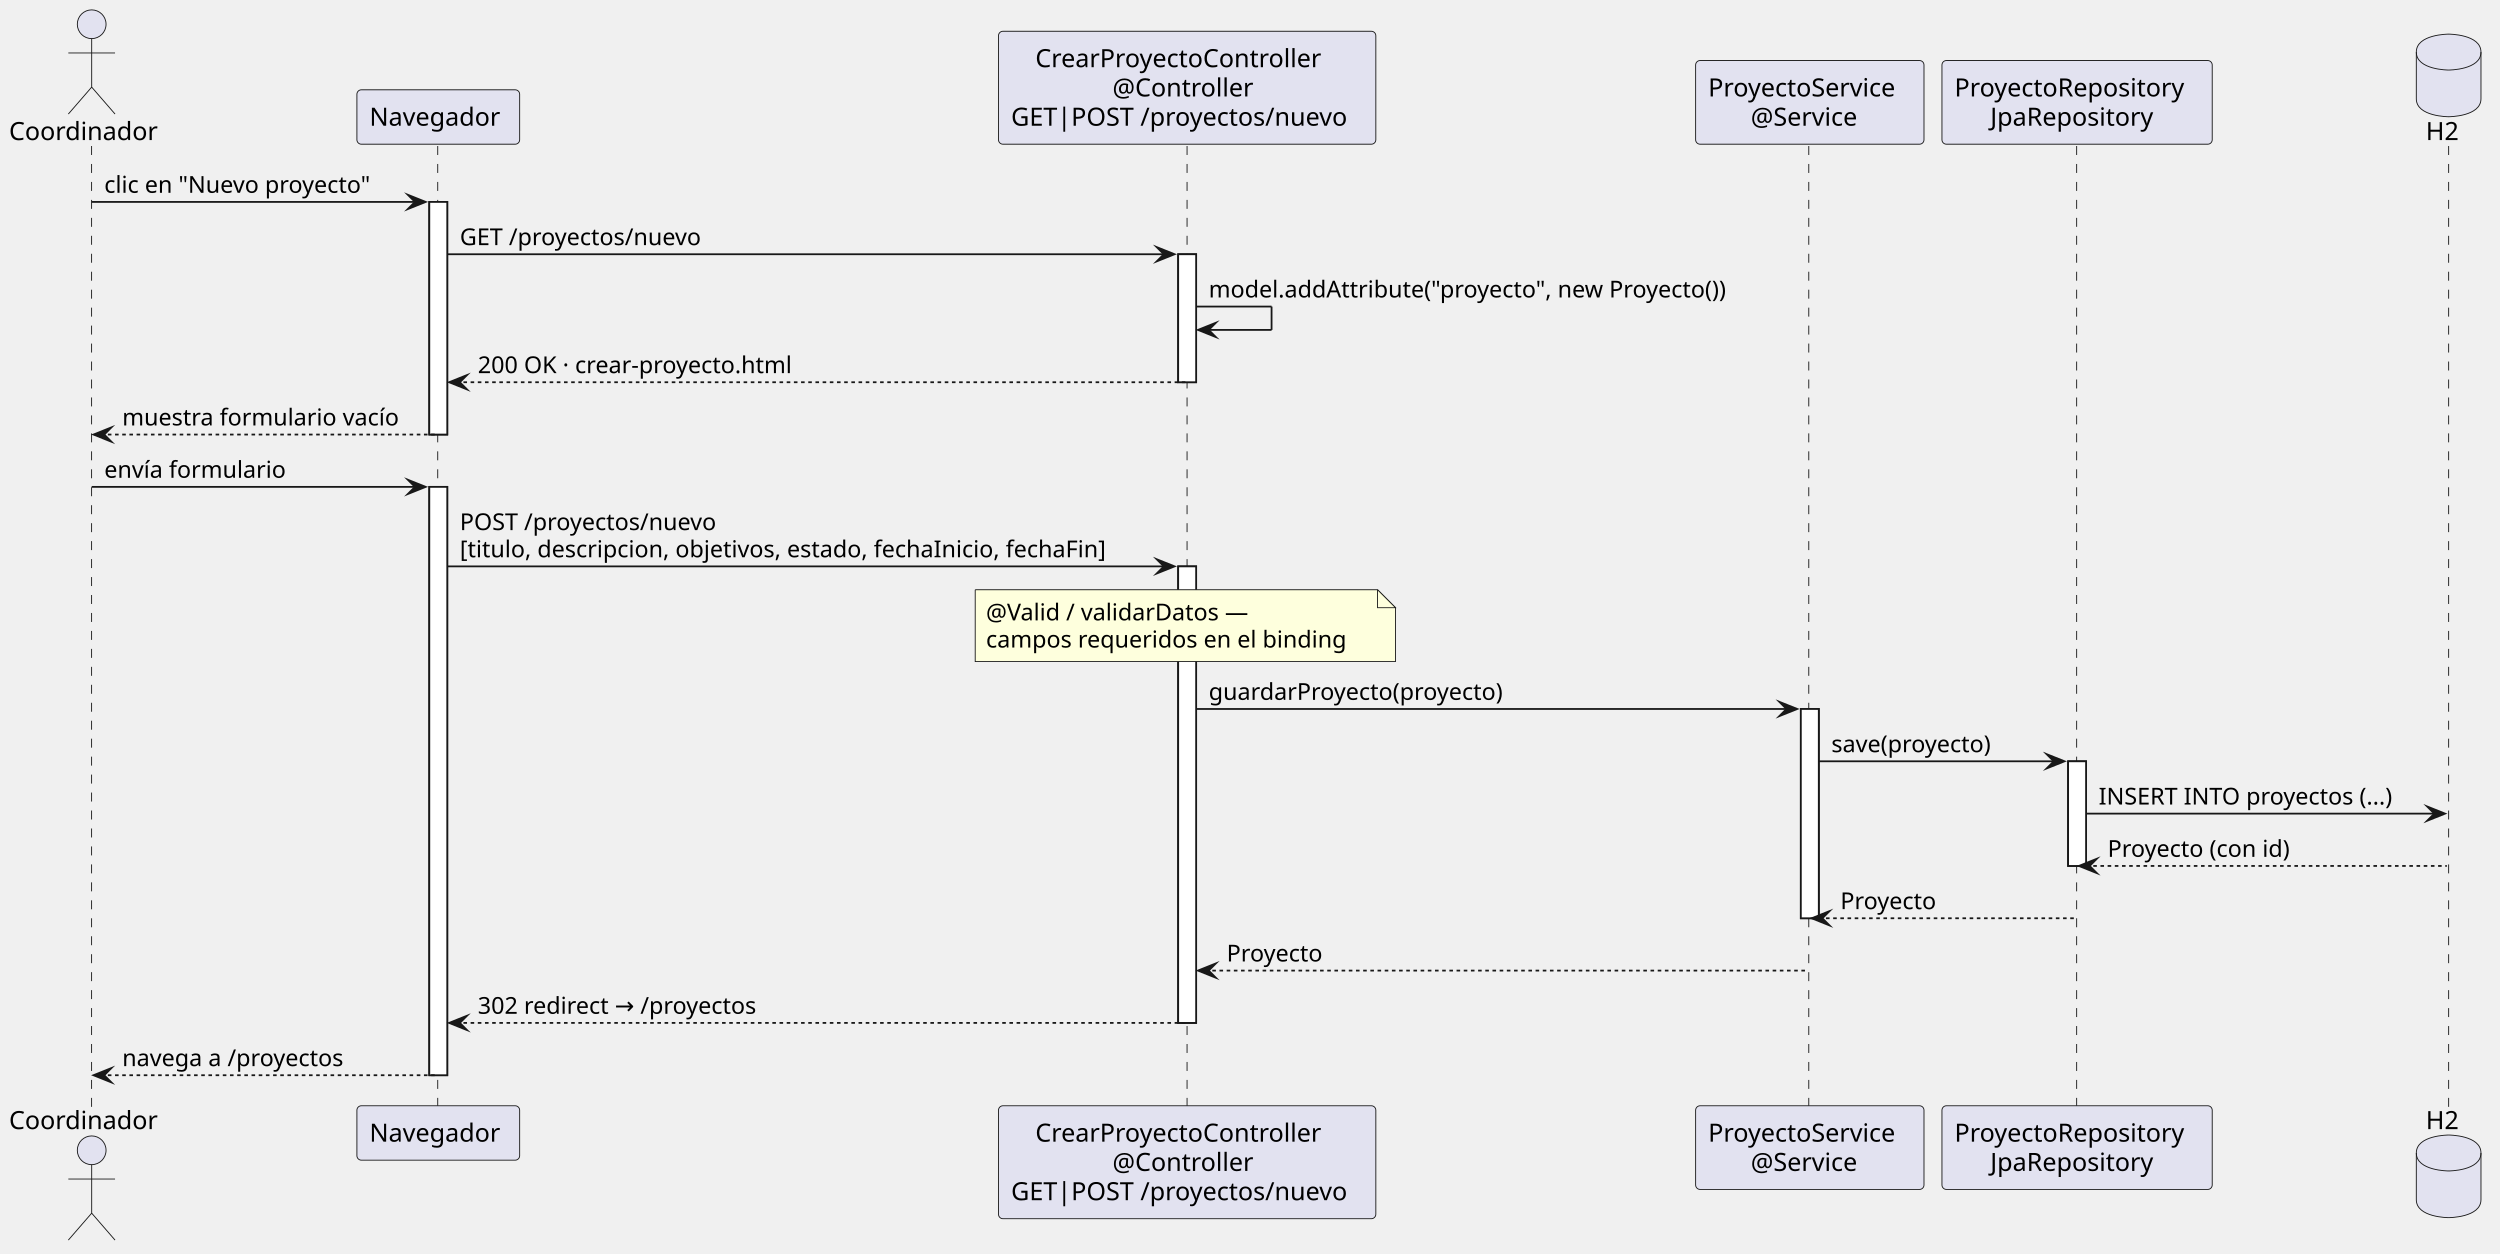
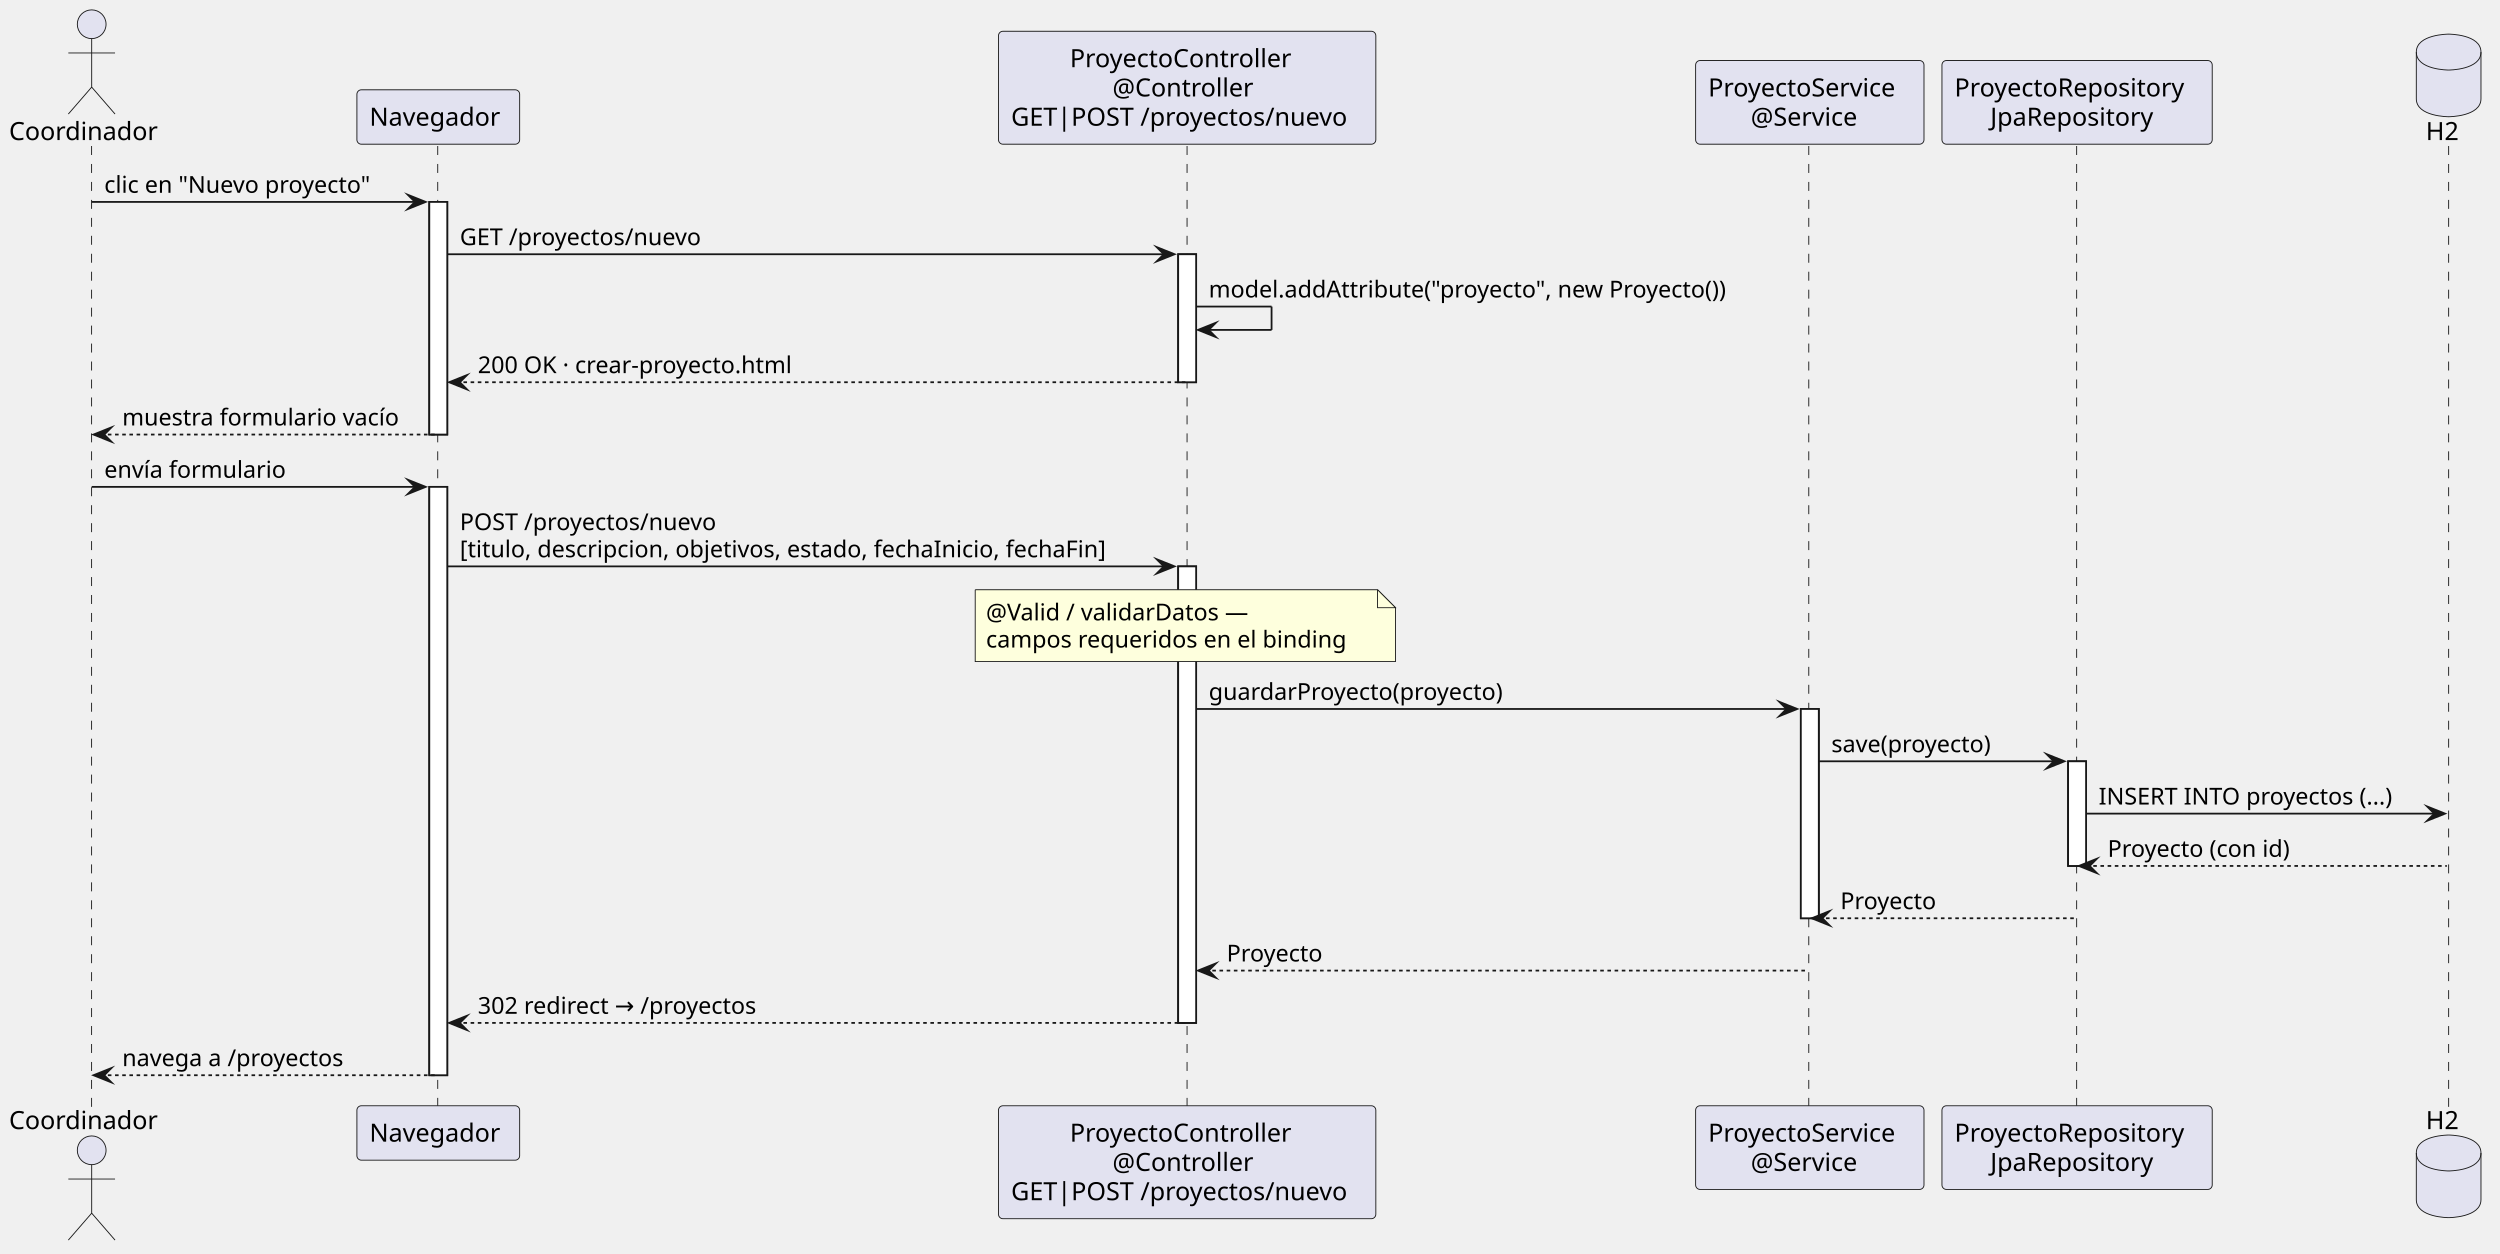
<svg xmlns="http://www.w3.org/2000/svg" contentStyleType="text/css" data-diagram-type="SEQUENCE" height="698px" preserveAspectRatio="none" style="width:1392px;height:698px;background:#FFFFFF;" version="1.1" viewBox="0 0 1392 698" width="1392px" zoomAndPan="magnify">
  <defs />
  <g>
    <g>
      <rect fill="#FFFFFF" height="129.531" style="stroke:#181818;stroke-width:1;" width="10" x="239.035" y="112.43" />
    </g>
    <g>
      <rect fill="#FFFFFF" height="327.594" style="stroke:#181818;stroke-width:1;" width="10" x="239.035" y="271.094" />
    </g>
    <g>
      <rect fill="#FFFFFF" height="71.266" style="stroke:#181818;stroke-width:1;" width="10" x="656.01" y="141.562" />
    </g>
    <g>
      <rect fill="#FFFFFF" height="254.195" style="stroke:#181818;stroke-width:1;" width="10" x="656.01" y="315.359" />
    </g>
    <g>
      <rect fill="#FFFFFF" height="116.531" style="stroke:#181818;stroke-width:1;" width="10" x="1002.702" y="394.758" />
    </g>
    <g>
      <rect fill="#FFFFFF" height="58.266" style="stroke:#181818;stroke-width:1;" width="10" x="1151.523" y="423.891" />
    </g>
    <g class="participant-lifeline" data-entity-uid="part1" data-qualified-name="Coord" data-source-line="3" id="part1-lifeline">
      <g>
        <rect fill="#000000" fill-opacity="0" height="535.391" width="8" x="47.049" y="81.297" />
        <line style="stroke:#181818;stroke-width:0.5;stroke-dasharray:5,5;" x1="51" x2="51" y1="81.297" y2="616.688" />
      </g>
    </g>
    <g class="participant-lifeline" data-entity-uid="part2" data-qualified-name="Nav" data-source-line="4" id="part2-lifeline">
      <g>
        <rect fill="#000000" fill-opacity="0" height="535.391" width="8" x="240.035" y="81.297" />
        <line style="stroke:#181818;stroke-width:0.5;stroke-dasharray:5,5;" x1="243.723" x2="243.723" y1="81.297" y2="616.688" />
      </g>
    </g>
    <g class="participant-lifeline" data-entity-uid="part3" data-qualified-name="Ctrl" data-source-line="5" id="part3-lifeline">
      <g>
        <rect fill="#000000" fill-opacity="0" height="535.391" width="8" x="657.01" y="81.297" />
        <line style="stroke:#181818;stroke-width:0.5;stroke-dasharray:5,5;" x1="660.955" x2="660.955" y1="81.297" y2="616.688" />
      </g>
    </g>
    <g class="participant-lifeline" data-entity-uid="part4" data-qualified-name="Service" data-source-line="6" id="part4-lifeline">
      <g>
        <rect fill="#000000" fill-opacity="0" height="535.391" width="8" x="1003.702" y="81.297" />
        <line style="stroke:#181818;stroke-width:0.5;stroke-dasharray:5,5;" x1="1007.124" x2="1007.124" y1="81.297" y2="616.688" />
      </g>
    </g>
    <g class="participant-lifeline" data-entity-uid="part5" data-qualified-name="Repo" data-source-line="7" id="part5-lifeline">
      <g>
        <rect fill="#000000" fill-opacity="0" height="535.391" width="8" x="1152.523" y="81.297" />
        <line style="stroke:#181818;stroke-width:0.5;stroke-dasharray:5,5;" x1="1156.279" x2="1156.279" y1="81.297" y2="616.688" />
      </g>
    </g>
    <g class="participant-lifeline" data-entity-uid="part6" data-qualified-name="DB" data-source-line="8" id="part6-lifeline">
      <g>
        <rect fill="#000000" fill-opacity="0" height="535.391" width="8" x="1359.403" y="81.297" />
        <line style="stroke:#181818;stroke-width:0.5;stroke-dasharray:5,5;" x1="1363.403" x2="1363.403" y1="81.297" y2="616.688" />
      </g>
    </g>
    <g class="participant participant-head" data-entity-uid="part1" data-qualified-name="Coord" data-source-line="3" id="part1-head">
      <text fill="#000000" font-family="sans-serif" font-size="14" lengthAdjust="spacing" textLength="86.099" x="5" y="77.995">Coordinador</text>
      <ellipse cx="51.049" cy="13.5" fill="#E2E2F0" rx="8" ry="8" style="stroke:#181818;stroke-width:0.5;" />
      <path d="M51.049,21.5 L51.049,48.5 M38.049,29.5 L64.049,29.5 M51.049,48.5 L38.049,63.5 M51.049,48.5 L64.049,63.5" fill="none" style="stroke:#181818;stroke-width:0.5;" />
    </g>
    <g class="participant participant-tail" data-entity-uid="part1" data-qualified-name="Coord" data-source-line="3" id="part1-tail">
      <text fill="#000000" font-family="sans-serif" font-size="14" lengthAdjust="spacing" textLength="86.099" x="5" y="628.683">Coordinador</text>
      <ellipse cx="51.049" cy="640.484" fill="#E2E2F0" rx="8" ry="8" style="stroke:#181818;stroke-width:0.5;" />
      <path d="M51.049,648.484 L51.049,675.484 M38.049,656.484 L64.049,656.484 M51.049,675.484 L38.049,690.484 M51.049,675.484 L64.049,690.484" fill="none" style="stroke:#181818;stroke-width:0.5;" />
    </g>
    <g class="participant participant-head" data-entity-uid="part2" data-qualified-name="Nav" data-source-line="4" id="part2-head">
      <rect fill="#E2E2F0" height="30.297" rx="2.5" ry="2.5" style="stroke:#181818;stroke-width:0.5;" width="90.624" x="198.723" y="50" />
      <text fill="#000000" font-family="sans-serif" font-size="14" lengthAdjust="spacing" textLength="76.624" x="205.723" y="69.995">Navegador</text>
    </g>
    <g class="participant participant-tail" data-entity-uid="part2" data-qualified-name="Nav" data-source-line="4" id="part2-tail">
      <rect fill="#E2E2F0" height="30.297" rx="2.5" ry="2.5" style="stroke:#181818;stroke-width:0.5;" width="90.624" x="198.723" y="615.688" />
      <text fill="#000000" font-family="sans-serif" font-size="14" lengthAdjust="spacing" textLength="76.624" x="205.723" y="635.683">Navegador</text>
    </g>
    <g class="participant participant-head" data-entity-uid="part3" data-qualified-name="Ctrl" data-source-line="5" id="part3-head">
      <rect fill="#E2E2F0" height="62.891" rx="2.5" ry="2.5" style="stroke:#181818;stroke-width:0.5;" width="210.109" x="555.955" y="17.406" />
-       <text fill="#000000" font-family="sans-serif" font-size="14" lengthAdjust="spacing" textLength="169.066" x="576.477" y="37.401">CrearProyectoController</text>
+       <text fill="#000000" font-family="sans-serif" font-size="14" lengthAdjust="spacing" textLength="130.587" x="595.716" y="37.401">ProyectoController</text>
      <text fill="#000000" font-family="sans-serif" font-size="14" lengthAdjust="spacing" textLength="83.173" x="619.423" y="53.698">@Controller</text>
      <text fill="#000000" font-family="sans-serif" font-size="14" lengthAdjust="spacing" textLength="196.109" x="562.955" y="69.995">GET|POST /proyectos/nuevo</text>
    </g>
    <g class="participant participant-tail" data-entity-uid="part3" data-qualified-name="Ctrl" data-source-line="5" id="part3-tail">
      <rect fill="#E2E2F0" height="62.891" rx="2.5" ry="2.5" style="stroke:#181818;stroke-width:0.5;" width="210.109" x="555.955" y="615.688" />
-       <text fill="#000000" font-family="sans-serif" font-size="14" lengthAdjust="spacing" textLength="169.066" x="576.477" y="635.683">CrearProyectoController</text>
+       <text fill="#000000" font-family="sans-serif" font-size="14" lengthAdjust="spacing" textLength="130.587" x="595.716" y="635.683">ProyectoController</text>
      <text fill="#000000" font-family="sans-serif" font-size="14" lengthAdjust="spacing" textLength="83.173" x="619.423" y="651.98">@Controller</text>
      <text fill="#000000" font-family="sans-serif" font-size="14" lengthAdjust="spacing" textLength="196.109" x="562.955" y="668.276">GET|POST /proyectos/nuevo</text>
    </g>
    <g class="participant participant-head" data-entity-uid="part4" data-qualified-name="Service" data-source-line="6" id="part4-head">
      <rect fill="#E2E2F0" height="46.594" rx="2.5" ry="2.5" style="stroke:#181818;stroke-width:0.5;" width="127.155" x="944.124" y="33.703" />
      <text fill="#000000" font-family="sans-serif" font-size="14" lengthAdjust="spacing" textLength="113.155" x="951.124" y="53.698">ProyectoService</text>
      <text fill="#000000" font-family="sans-serif" font-size="14" lengthAdjust="spacing" textLength="65.741" x="974.831" y="69.995">@Service</text>
    </g>
    <g class="participant participant-tail" data-entity-uid="part4" data-qualified-name="Service" data-source-line="6" id="part4-tail">
      <rect fill="#E2E2F0" height="46.594" rx="2.5" ry="2.5" style="stroke:#181818;stroke-width:0.5;" width="127.155" x="944.124" y="615.688" />
      <text fill="#000000" font-family="sans-serif" font-size="14" lengthAdjust="spacing" textLength="113.155" x="951.124" y="635.683">ProyectoService</text>
      <text fill="#000000" font-family="sans-serif" font-size="14" lengthAdjust="spacing" textLength="65.741" x="974.831" y="651.98">@Service</text>
    </g>
    <g class="participant participant-head" data-entity-uid="part5" data-qualified-name="Repo" data-source-line="7" id="part5-head">
      <rect fill="#E2E2F0" height="46.594" rx="2.5" ry="2.5" style="stroke:#181818;stroke-width:0.5;" width="150.486" x="1081.279" y="33.703" />
      <text fill="#000000" font-family="sans-serif" font-size="14" lengthAdjust="spacing" textLength="136.486" x="1088.279" y="53.698">ProyectoRepository</text>
      <text fill="#000000" font-family="sans-serif" font-size="14" lengthAdjust="spacing" textLength="96.667" x="1108.189" y="69.995">JpaRepository</text>
    </g>
    <g class="participant participant-tail" data-entity-uid="part5" data-qualified-name="Repo" data-source-line="7" id="part5-tail">
      <rect fill="#E2E2F0" height="46.594" rx="2.5" ry="2.5" style="stroke:#181818;stroke-width:0.5;" width="150.486" x="1081.279" y="615.688" />
      <text fill="#000000" font-family="sans-serif" font-size="14" lengthAdjust="spacing" textLength="136.486" x="1088.279" y="635.683">ProyectoRepository</text>
      <text fill="#000000" font-family="sans-serif" font-size="14" lengthAdjust="spacing" textLength="96.667" x="1108.189" y="651.98">JpaRepository</text>
    </g>
    <g class="participant participant-head" data-entity-uid="part6" data-qualified-name="DB" data-source-line="8" id="part6-head">
      <text fill="#000000" font-family="sans-serif" font-size="14" lengthAdjust="spacing" textLength="19.435" x="1350.686" y="77.995">H2</text>
      <path d="M1345.403,29 C1345.403,19 1363.403,19 1363.403,19 C1363.403,19 1381.403,19 1381.403,29 L1381.403,55 C1381.403,65 1363.403,65 1363.403,65 C1363.403,65 1345.403,65 1345.403,55 L1345.403,29" fill="#E2E2F0" style="stroke:#181818;stroke-width:0.5;" />
      <path d="M1345.403,29 C1345.403,39 1363.403,39 1363.403,39 C1363.403,39 1381.403,39 1381.403,29" fill="none" style="stroke:#181818;stroke-width:0.5;" />
    </g>
    <g class="participant participant-tail" data-entity-uid="part6" data-qualified-name="DB" data-source-line="8" id="part6-tail">
      <text fill="#000000" font-family="sans-serif" font-size="14" lengthAdjust="spacing" textLength="19.435" x="1350.686" y="628.683">H2</text>
      <path d="M1345.403,641.984 C1345.403,631.984 1363.403,631.984 1363.403,631.984 C1363.403,631.984 1381.403,631.984 1381.403,641.984 L1381.403,667.984 C1381.403,677.984 1363.403,677.984 1363.403,677.984 C1363.403,677.984 1345.403,677.984 1345.403,667.984 L1345.403,641.984" fill="#E2E2F0" style="stroke:#181818;stroke-width:0.5;" />
      <path d="M1345.403,641.984 C1345.403,651.984 1363.403,651.984 1363.403,651.984 C1363.403,651.984 1381.403,651.984 1381.403,641.984" fill="none" style="stroke:#181818;stroke-width:0.5;" />
    </g>
    <g>
      <rect fill="#FFFFFF" height="129.531" style="stroke:#181818;stroke-width:1;" width="10" x="239.035" y="112.43" />
    </g>
    <g>
      <rect fill="#FFFFFF" height="327.594" style="stroke:#181818;stroke-width:1;" width="10" x="239.035" y="271.094" />
    </g>
    <g>
      <rect fill="#FFFFFF" height="71.266" style="stroke:#181818;stroke-width:1;" width="10" x="656.01" y="141.562" />
    </g>
    <g>
      <rect fill="#FFFFFF" height="254.195" style="stroke:#181818;stroke-width:1;" width="10" x="656.01" y="315.359" />
    </g>
    <g>
      <rect fill="#FFFFFF" height="116.531" style="stroke:#181818;stroke-width:1;" width="10" x="1002.702" y="394.758" />
    </g>
    <g>
      <rect fill="#FFFFFF" height="58.266" style="stroke:#181818;stroke-width:1;" width="10" x="1151.523" y="423.891" />
    </g>
    <g class="message" data-entity-1="part1" data-entity-2="part2" data-source-line="10" id="msg1">
      <polygon fill="#181818" points="227.035,108.43,237.035,112.43,227.035,116.43,231.035,112.43" style="stroke:#181818;stroke-width:1;stroke-linejoin:miter;stroke-miterlimit:10;" />
      <line style="stroke:#181818;stroke-width:1;" x1="51.049" x2="233.035" y1="112.43" y2="112.43" />
      <text fill="#000000" font-family="sans-serif" font-size="13" lengthAdjust="spacing" textLength="161.161" x="58.049" y="107.364">clic en "Nuevo proyecto"</text>
    </g>
    <g class="message" data-entity-1="part2" data-entity-2="part3" data-source-line="12" id="msg2">
      <polygon fill="#181818" points="644.01,137.562,654.01,141.562,644.01,145.562,648.01,141.562" style="stroke:#181818;stroke-width:1;stroke-linejoin:miter;stroke-miterlimit:10;" />
      <line style="stroke:#181818;stroke-width:1;" x1="249.035" x2="650.01" y1="141.562" y2="141.562" />
      <text fill="#000000" font-family="sans-serif" font-size="13" lengthAdjust="spacing" textLength="143.457" x="256.035" y="136.497">GET /proyectos/nuevo</text>
    </g>
    <g class="message" data-entity-1="part3" data-entity-2="part3" data-source-line="14" id="msg3">
      <line style="stroke:#181818;stroke-width:1;" x1="666.01" x2="708.01" y1="170.695" y2="170.695" />
      <line style="stroke:#181818;stroke-width:1;" x1="708.01" x2="708.01" y1="170.695" y2="183.695" />
      <line style="stroke:#181818;stroke-width:1;" x1="667.01" x2="708.01" y1="183.695" y2="183.695" />
      <polygon fill="#181818" points="677.01,179.695,667.01,183.695,677.01,187.695,673.01,183.695" style="stroke:#181818;stroke-width:1;stroke-linejoin:miter;stroke-miterlimit:10;" />
      <text fill="#000000" font-family="sans-serif" font-size="13" lengthAdjust="spacing" textLength="312.692" x="673.01" y="165.629">model.addAttribute("proyecto", new Proyecto())</text>
    </g>
    <g class="message" data-entity-1="part3" data-entity-2="part2" data-source-line="15" id="msg4">
      <polygon fill="#181818" points="260.035,208.828,250.035,212.828,260.035,216.828,256.035,212.828" style="stroke:#181818;stroke-width:1;stroke-linejoin:miter;stroke-miterlimit:10;" />
      <line style="stroke:#181818;stroke-width:1;stroke-dasharray:2,2;" x1="254.035" x2="660.01" y1="212.828" y2="212.828" />
      <text fill="#000000" font-family="sans-serif" font-size="13" lengthAdjust="spacing" textLength="189.776" x="266.035" y="207.762">200 OK · crear-proyecto.html</text>
    </g>
    <g class="message" data-entity-1="part2" data-entity-2="part1" data-source-line="17" id="msg5">
      <polygon fill="#181818" points="62.049,237.961,52.049,241.961,62.049,245.961,58.049,241.961" style="stroke:#181818;stroke-width:1;stroke-linejoin:miter;stroke-miterlimit:10;" />
      <line style="stroke:#181818;stroke-width:1;stroke-dasharray:2,2;" x1="56.049" x2="243.035" y1="241.961" y2="241.961" />
      <text fill="#000000" font-family="sans-serif" font-size="13" lengthAdjust="spacing" textLength="163.985" x="68.049" y="236.895">muestra formulario vacío</text>
    </g>
    <g class="message" data-entity-1="part1" data-entity-2="part2" data-source-line="20" id="msg6">
      <polygon fill="#181818" points="227.035,267.094,237.035,271.094,227.035,275.094,231.035,271.094" style="stroke:#181818;stroke-width:1;stroke-linejoin:miter;stroke-miterlimit:10;" />
      <line style="stroke:#181818;stroke-width:1;" x1="51.049" x2="233.035" y1="271.094" y2="271.094" />
      <text fill="#000000" font-family="sans-serif" font-size="13" lengthAdjust="spacing" textLength="106.907" x="58.049" y="266.028">envía formulario</text>
    </g>
    <g class="message" data-entity-1="part2" data-entity-2="part3" data-source-line="22" id="msg7">
      <polygon fill="#181818" points="644.01,311.359,654.01,315.359,644.01,319.359,648.01,315.359" style="stroke:#181818;stroke-width:1;stroke-linejoin:miter;stroke-miterlimit:10;" />
      <line style="stroke:#181818;stroke-width:1;" x1="249.035" x2="650.01" y1="315.359" y2="315.359" />
      <text fill="#000000" font-family="sans-serif" font-size="13" lengthAdjust="spacing" textLength="151.493" x="256.035" y="295.161">POST /proyectos/nuevo</text>
      <text fill="#000000" font-family="sans-serif" font-size="13" lengthAdjust="spacing" textLength="387.975" x="256.035" y="310.293">[titulo, descripcion, objetivos, estado, fechaInicio, fechaFin]</text>
    </g>
    <path d="M543,328.359 L543,368.359 L777,368.359 L777,338.359 L767,328.359 L543,328.359" fill="#FEFFDD" style="stroke:#181818;stroke-width:0.5;" />
    <path d="M767,328.359 L767,338.359 L777,338.359 L767,328.359" fill="#FEFFDD" style="stroke:#181818;stroke-width:0.5;" />
    <text fill="#000000" font-family="sans-serif" font-size="13" lengthAdjust="spacing" textLength="157.358" x="549" y="345.426">@Valid / validarDatos —</text>
    <text fill="#000000" font-family="sans-serif" font-size="13" lengthAdjust="spacing" textLength="213.357" x="549" y="360.559">campos requeridos en el binding</text>
    <g class="message" data-entity-1="part3" data-entity-2="part4" data-source-line="27" id="msg8">
      <polygon fill="#181818" points="990.702,390.758,1000.702,394.758,990.702,398.758,994.702,394.758" style="stroke:#181818;stroke-width:1;stroke-linejoin:miter;stroke-miterlimit:10;" />
      <line style="stroke:#181818;stroke-width:1;" x1="666.01" x2="996.702" y1="394.758" y2="394.758" />
      <text fill="#000000" font-family="sans-serif" font-size="13" lengthAdjust="spacing" textLength="175.976" x="673.01" y="389.692">guardarProyecto(proyecto)</text>
    </g>
    <g class="message" data-entity-1="part4" data-entity-2="part5" data-source-line="29" id="msg9">
      <polygon fill="#181818" points="1139.523,419.891,1149.523,423.891,1139.523,427.891,1143.523,423.891" style="stroke:#181818;stroke-width:1;stroke-linejoin:miter;stroke-miterlimit:10;" />
      <line style="stroke:#181818;stroke-width:1;" x1="1012.702" x2="1145.523" y1="423.891" y2="423.891" />
      <text fill="#000000" font-family="sans-serif" font-size="13" lengthAdjust="spacing" textLength="98.014" x="1019.702" y="418.825">save(proyecto)</text>
    </g>
    <g class="message" data-entity-1="part5" data-entity-2="part6" data-source-line="31" id="msg10">
      <polygon fill="#181818" points="1351.403,449.023,1361.403,453.023,1351.403,457.023,1355.403,453.023" style="stroke:#181818;stroke-width:1;stroke-linejoin:miter;stroke-miterlimit:10;" />
      <line style="stroke:#181818;stroke-width:1;" x1="1161.523" x2="1357.403" y1="453.023" y2="453.023" />
      <text fill="#000000" font-family="sans-serif" font-size="13" lengthAdjust="spacing" textLength="177.88" x="1168.523" y="447.957">INSERT INTO proyectos (...)</text>
    </g>
    <g class="message" data-entity-1="part6" data-entity-2="part5" data-source-line="32" id="msg11">
      <polygon fill="#181818" points="1167.523,478.156,1157.523,482.156,1167.523,486.156,1163.523,482.156" style="stroke:#181818;stroke-width:1;stroke-linejoin:miter;stroke-miterlimit:10;" />
      <line style="stroke:#181818;stroke-width:1;stroke-dasharray:2,2;" x1="1161.523" x2="1362.403" y1="482.156" y2="482.156" />
      <text fill="#000000" font-family="sans-serif" font-size="13" lengthAdjust="spacing" textLength="110.64" x="1173.523" y="477.09">Proyecto (con id)</text>
    </g>
    <g class="message" data-entity-1="part5" data-entity-2="part4" data-source-line="34" id="msg12">
      <polygon fill="#181818" points="1018.702,507.289,1008.702,511.289,1018.702,515.289,1014.702,511.289" style="stroke:#181818;stroke-width:1;stroke-linejoin:miter;stroke-miterlimit:10;" />
      <line style="stroke:#181818;stroke-width:1;stroke-dasharray:2,2;" x1="1012.702" x2="1155.523" y1="511.289" y2="511.289" />
      <text fill="#000000" font-family="sans-serif" font-size="13" lengthAdjust="spacing" textLength="57.027" x="1024.702" y="506.223">Proyecto</text>
    </g>
    <g class="message" data-entity-1="part4" data-entity-2="part3" data-source-line="36" id="msg13">
      <polygon fill="#181818" points="677.01,536.422,667.01,540.422,677.01,544.422,673.01,540.422" style="stroke:#181818;stroke-width:1;stroke-linejoin:miter;stroke-miterlimit:10;" />
      <line style="stroke:#181818;stroke-width:1;stroke-dasharray:2,2;" x1="671.01" x2="1006.702" y1="540.422" y2="540.422" />
      <text fill="#000000" font-family="sans-serif" font-size="13" lengthAdjust="spacing" textLength="57.027" x="683.01" y="535.356">Proyecto</text>
    </g>
    <g class="message" data-entity-1="part3" data-entity-2="part2" data-source-line="38" id="msg14">
      <polygon fill="#181818" points="260.035,565.555,250.035,569.555,260.035,573.555,256.035,569.555" style="stroke:#181818;stroke-width:1;stroke-linejoin:miter;stroke-miterlimit:10;" />
      <line style="stroke:#181818;stroke-width:1;stroke-dasharray:2,2;" x1="254.035" x2="660.01" y1="569.555" y2="569.555" />
      <text fill="#000000" font-family="sans-serif" font-size="13" lengthAdjust="spacing" textLength="167.489" x="266.035" y="564.489">302 redirect → /proyectos</text>
    </g>
    <g class="message" data-entity-1="part2" data-entity-2="part1" data-source-line="40" id="msg15">
      <polygon fill="#181818" points="62.049,594.688,52.049,598.688,62.049,602.688,58.049,598.688" style="stroke:#181818;stroke-width:1;stroke-linejoin:miter;stroke-miterlimit:10;" />
      <line style="stroke:#181818;stroke-width:1;stroke-dasharray:2,2;" x1="56.049" x2="243.035" y1="598.688" y2="598.688" />
      <text fill="#000000" font-family="sans-serif" font-size="13" lengthAdjust="spacing" textLength="132.939" x="68.049" y="593.622">navega a /proyectos</text>
    </g>
  </g>
</svg>
